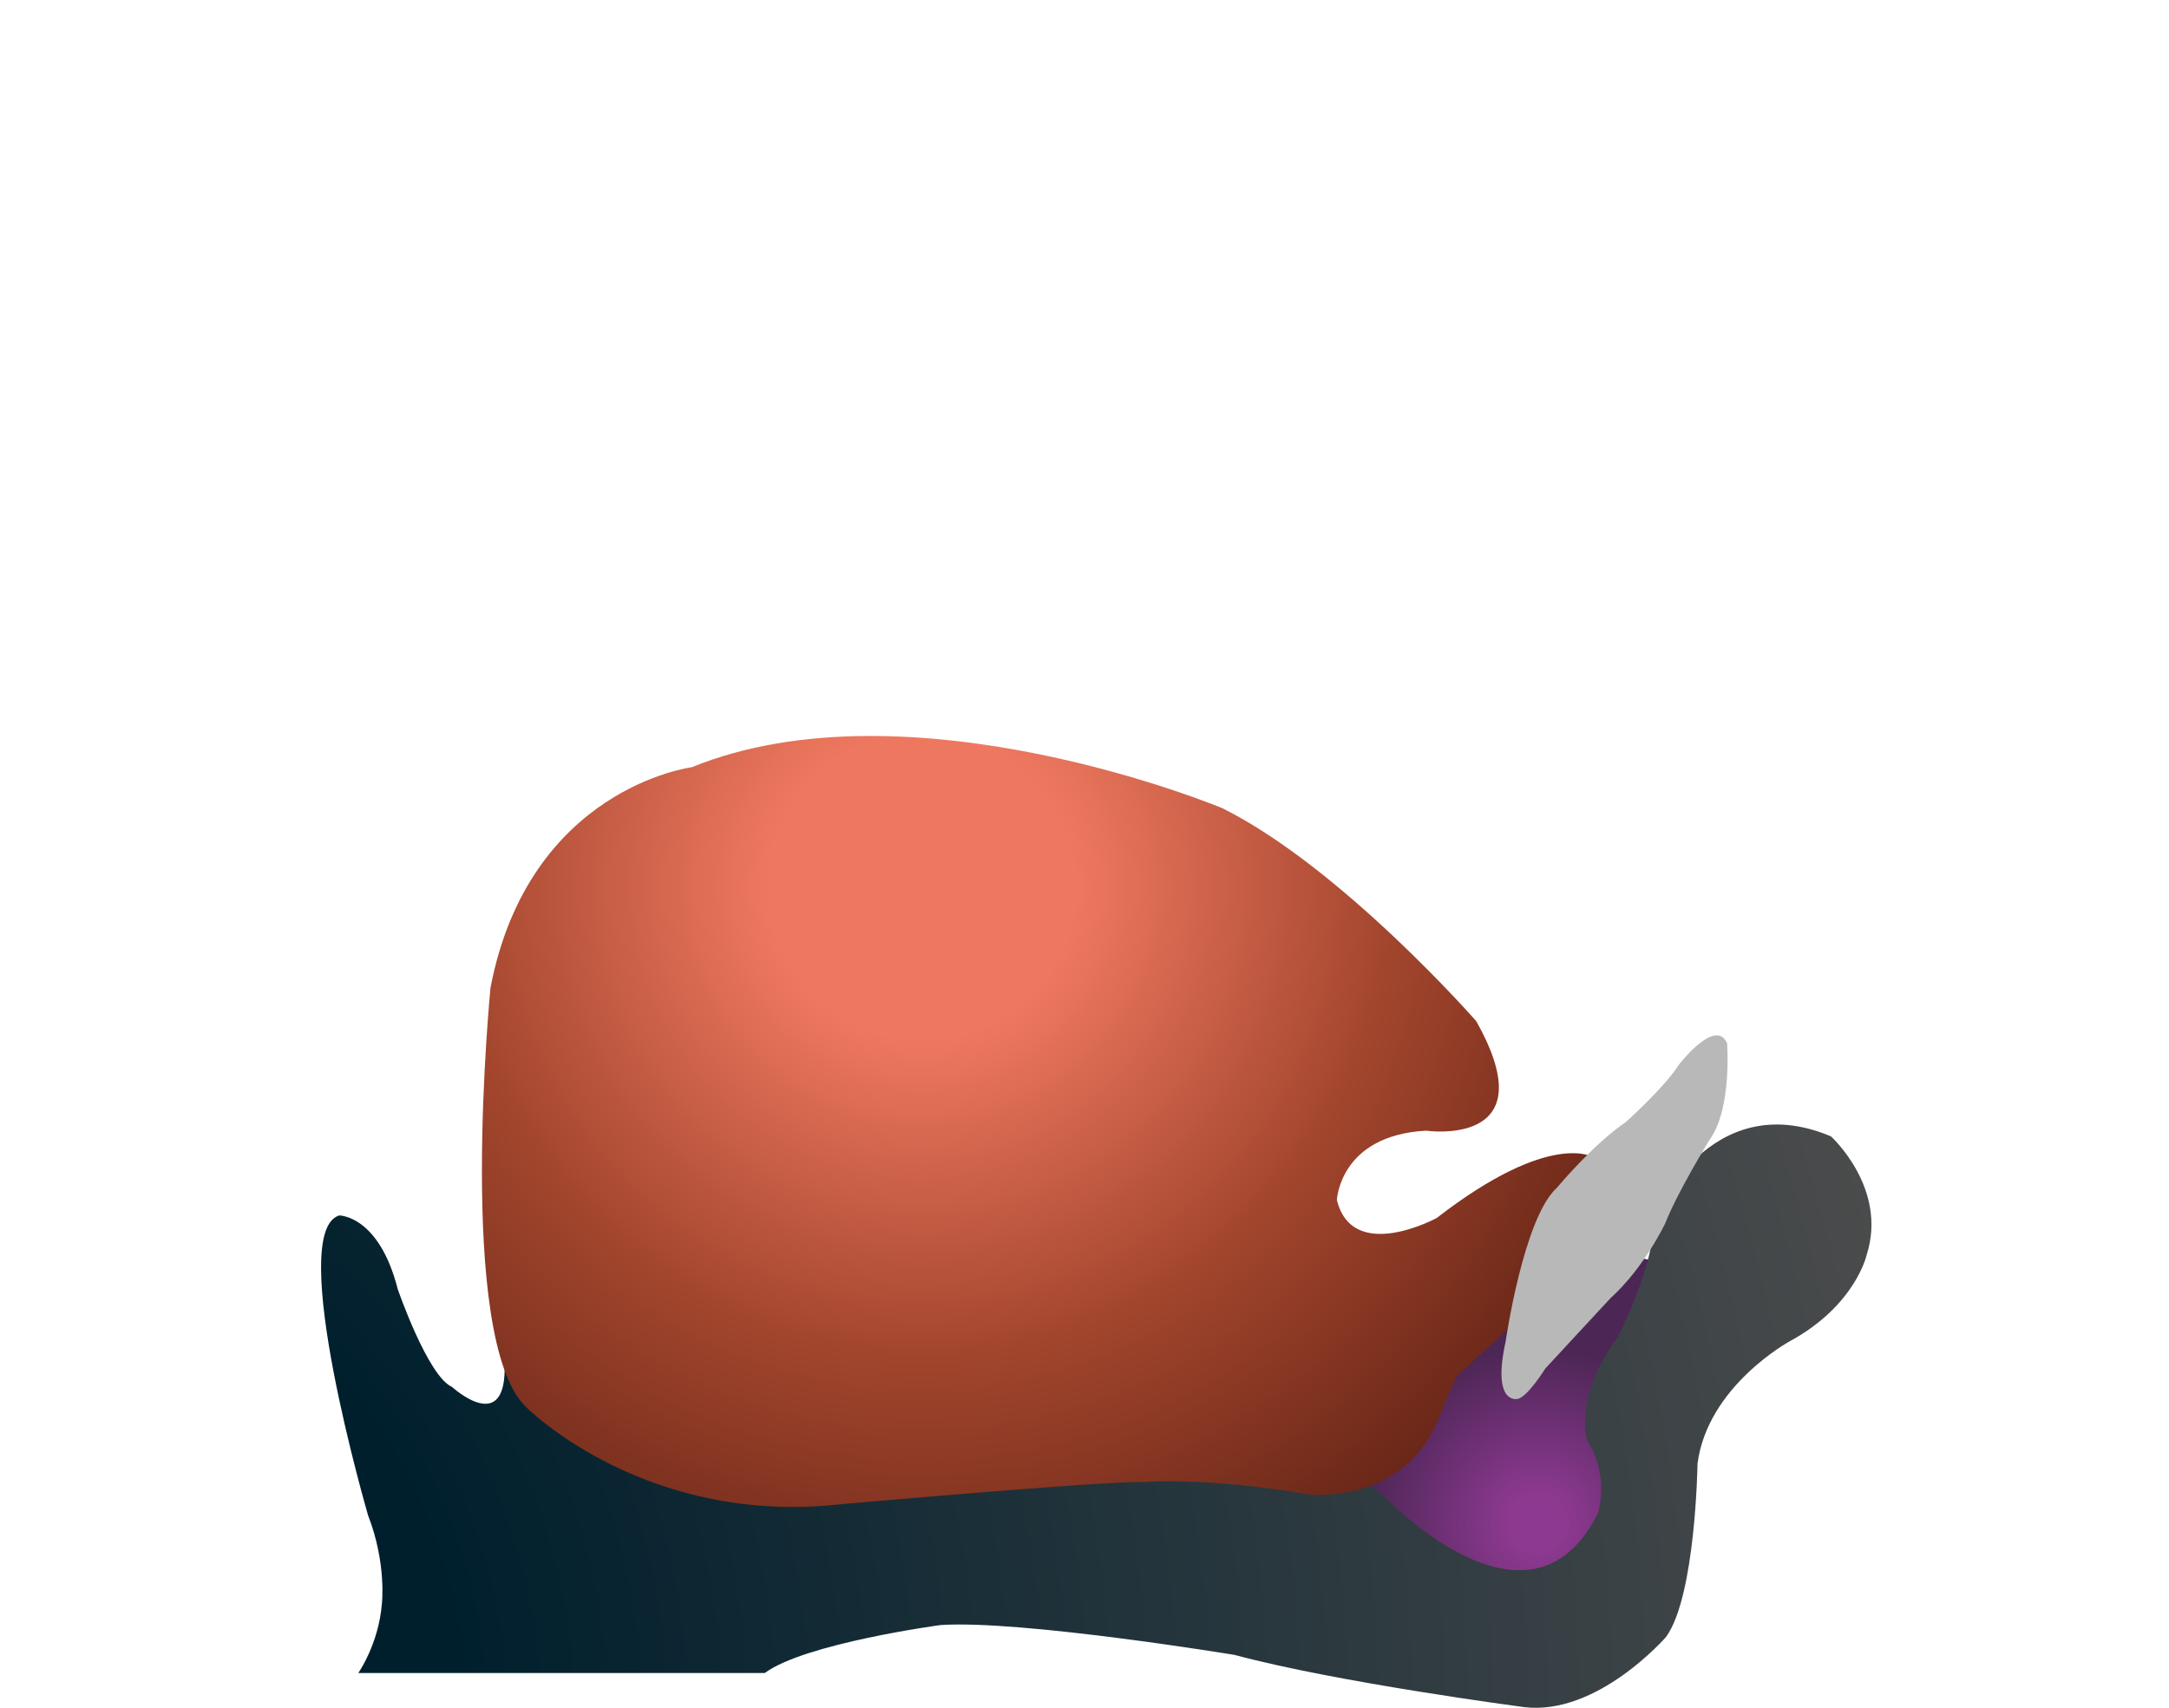
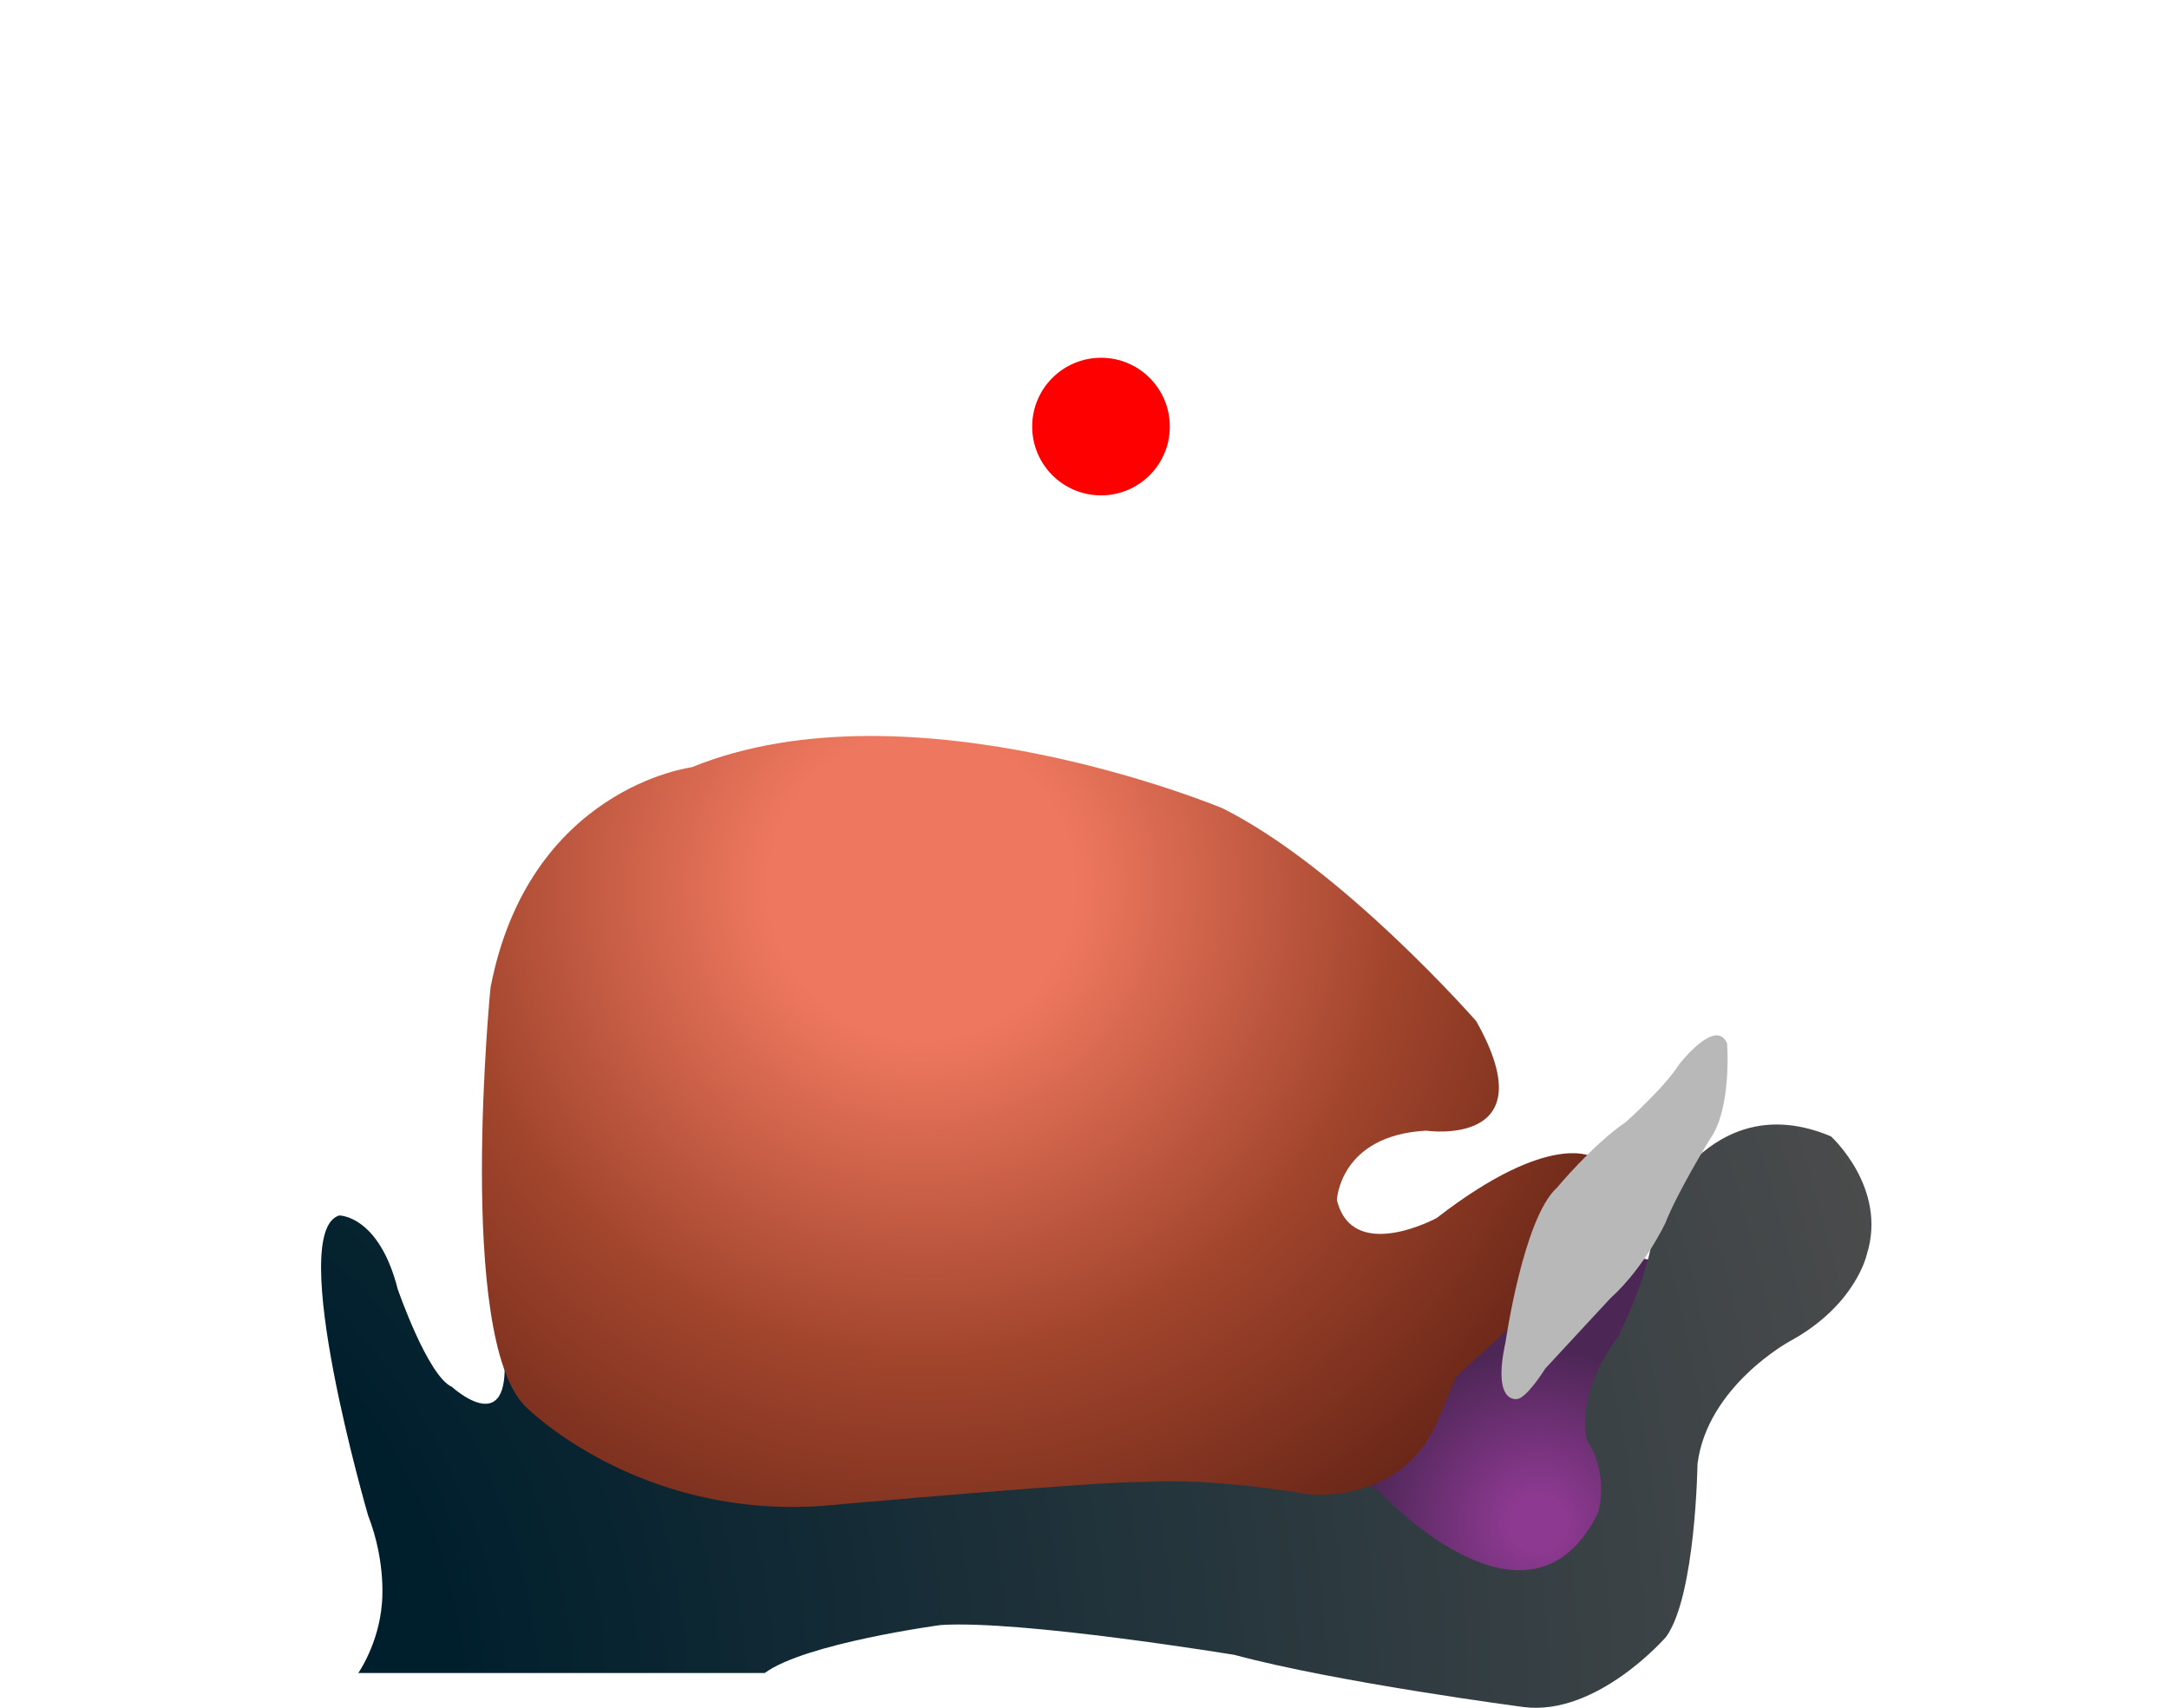
<svg xmlns="http://www.w3.org/2000/svg" width="157.6" height="124.11" version="1.1" viewBox="0 0 157.601 124.11" xml:space="preserve">
  <radialGradient id="a" cx="111.74" cy="110.67" r="17.192" gradientUnits="userSpaceOnUse">
    <stop stop-color="#8D3991" offset=".115" />
    <stop stop-color="#4C2655" offset=".746" />
  </radialGradient>
  <path d="M111.8 90.098s-3.454 3.077-5.766 9.07l-7.552 9.59.847 4.294 9.753 2.479 2.91.164 5.477-5.069.366-5.694-.626-5.518 4.479-7.53-9.888-1.786z" fill="url(#a)" />
  <radialGradient id="b" cx="-5.008" cy="125.08" r="150.22" gradientUnits="userSpaceOnUse">
    <stop stop-color="#001F2D" offset=".255" />
    <stop stop-color="#4D4D4D" offset="1" />
  </radialGradient>
  <path d="M133.04 82.585c-8.839-3.738-12.871 5.876-12.871 5.876.162 3.259-2.607 8.697-2.607 8.697-3.266 4.368-2.227 7.552-2.227 7.552 1.627 2.486.791 5.215.791 5.215-5.005 10.162-15.74-1.366-15.74-1.366l-2.396-1.689-10.285-1.856-19.537 1.519-14.813 1.291-14.271-6.716-2.419-2.056c.192 5.432-3.823 1.739-3.823 1.739-1.754-.769-3.941-7.1-3.941-7.1-1.369-5.382-4.253-5.36-4.253-5.36-3.903 1.188 2.098 21.801 2.098 21.801 1.354 3.482 1.001 6.435 1.001 6.435-.243 2.932-1.713 5.016-1.713 5.016h29.534c2.914-2.159 12.771-3.485 12.771-3.485 5.837-.388 21.364 2.169 21.364 2.169 7.451 2.007 21.015 3.792 21.015 3.792 5.35.665 10.344-5.104 10.344-5.104 2.148-2.98 2.28-12.574 2.28-12.574.717-5.638 6.679-8.893 6.679-8.893 4.825-2.614 5.62-6.317 5.62-6.317 1.533-4.837-2.601-8.586-2.601-8.586z" fill="url(#b)" />
  <radialGradient id="c" cx="66.993" cy="64.416" r="59.629" gradientUnits="userSpaceOnUse">
    <stop stop-color="#EE785F" offset=".186" />
    <stop stop-color="#A2452D" offset=".576" />
    <stop stop-color="#5D2013" offset="1" />
  </radialGradient>
  <path d="M50.261 55.758c15.931-6.488 38.563 2.98 38.563 2.98 8.676 4.322 18.438 15.47 18.438 15.47 5.224 9.267-3.649 7.961-3.649 7.961-6.27.345-6.474 5.036-6.474 5.036 1.131 4.639 7.249 1.313 7.249 1.313 8.357-6.471 11.429-4.394 11.429-4.394a3.524 3.524 0 0 0-.793.431l.793-.431.267 1.559-1.722 6.509-8.546 7.847a120.53 120.53 0 0 0-1.286 3.06c-2.528 6.268-9.376 5.51-9.376 5.51-7.687-1.298-11.991-.907-11.991-.907-3.041-.092-23.352 1.732-23.352 1.732-13.585.968-21.647-7.235-21.647-7.235-5.029-5.047-2.523-30.427-2.523-30.427 2.798-14.524 14.62-16.014 14.62-16.014z" fill="url(#c)" />
  <path d="M125.49 75.823s.373 4.748-1.267 7.004c0 0-2.283 3.699-3.218 6.054 0 0-1.515 3.233-3.985 5.46 0 0-3.541 3.831-4.734 5.111 0 0-1.349 2.163-2.049 2.217 0 0-1.847.416-.836-4.173 0 0 1.288-8.978 3.726-11.18 0 0 2.646-3.18 5-4.767 0 0 2.824-2.522 3.875-4.193 0 0 2.663-3.451 3.488-1.533z" fill="#B8B8B8" />
+   <circle cx="80" cy="31" r="5" fill="#f00" />
</svg>
